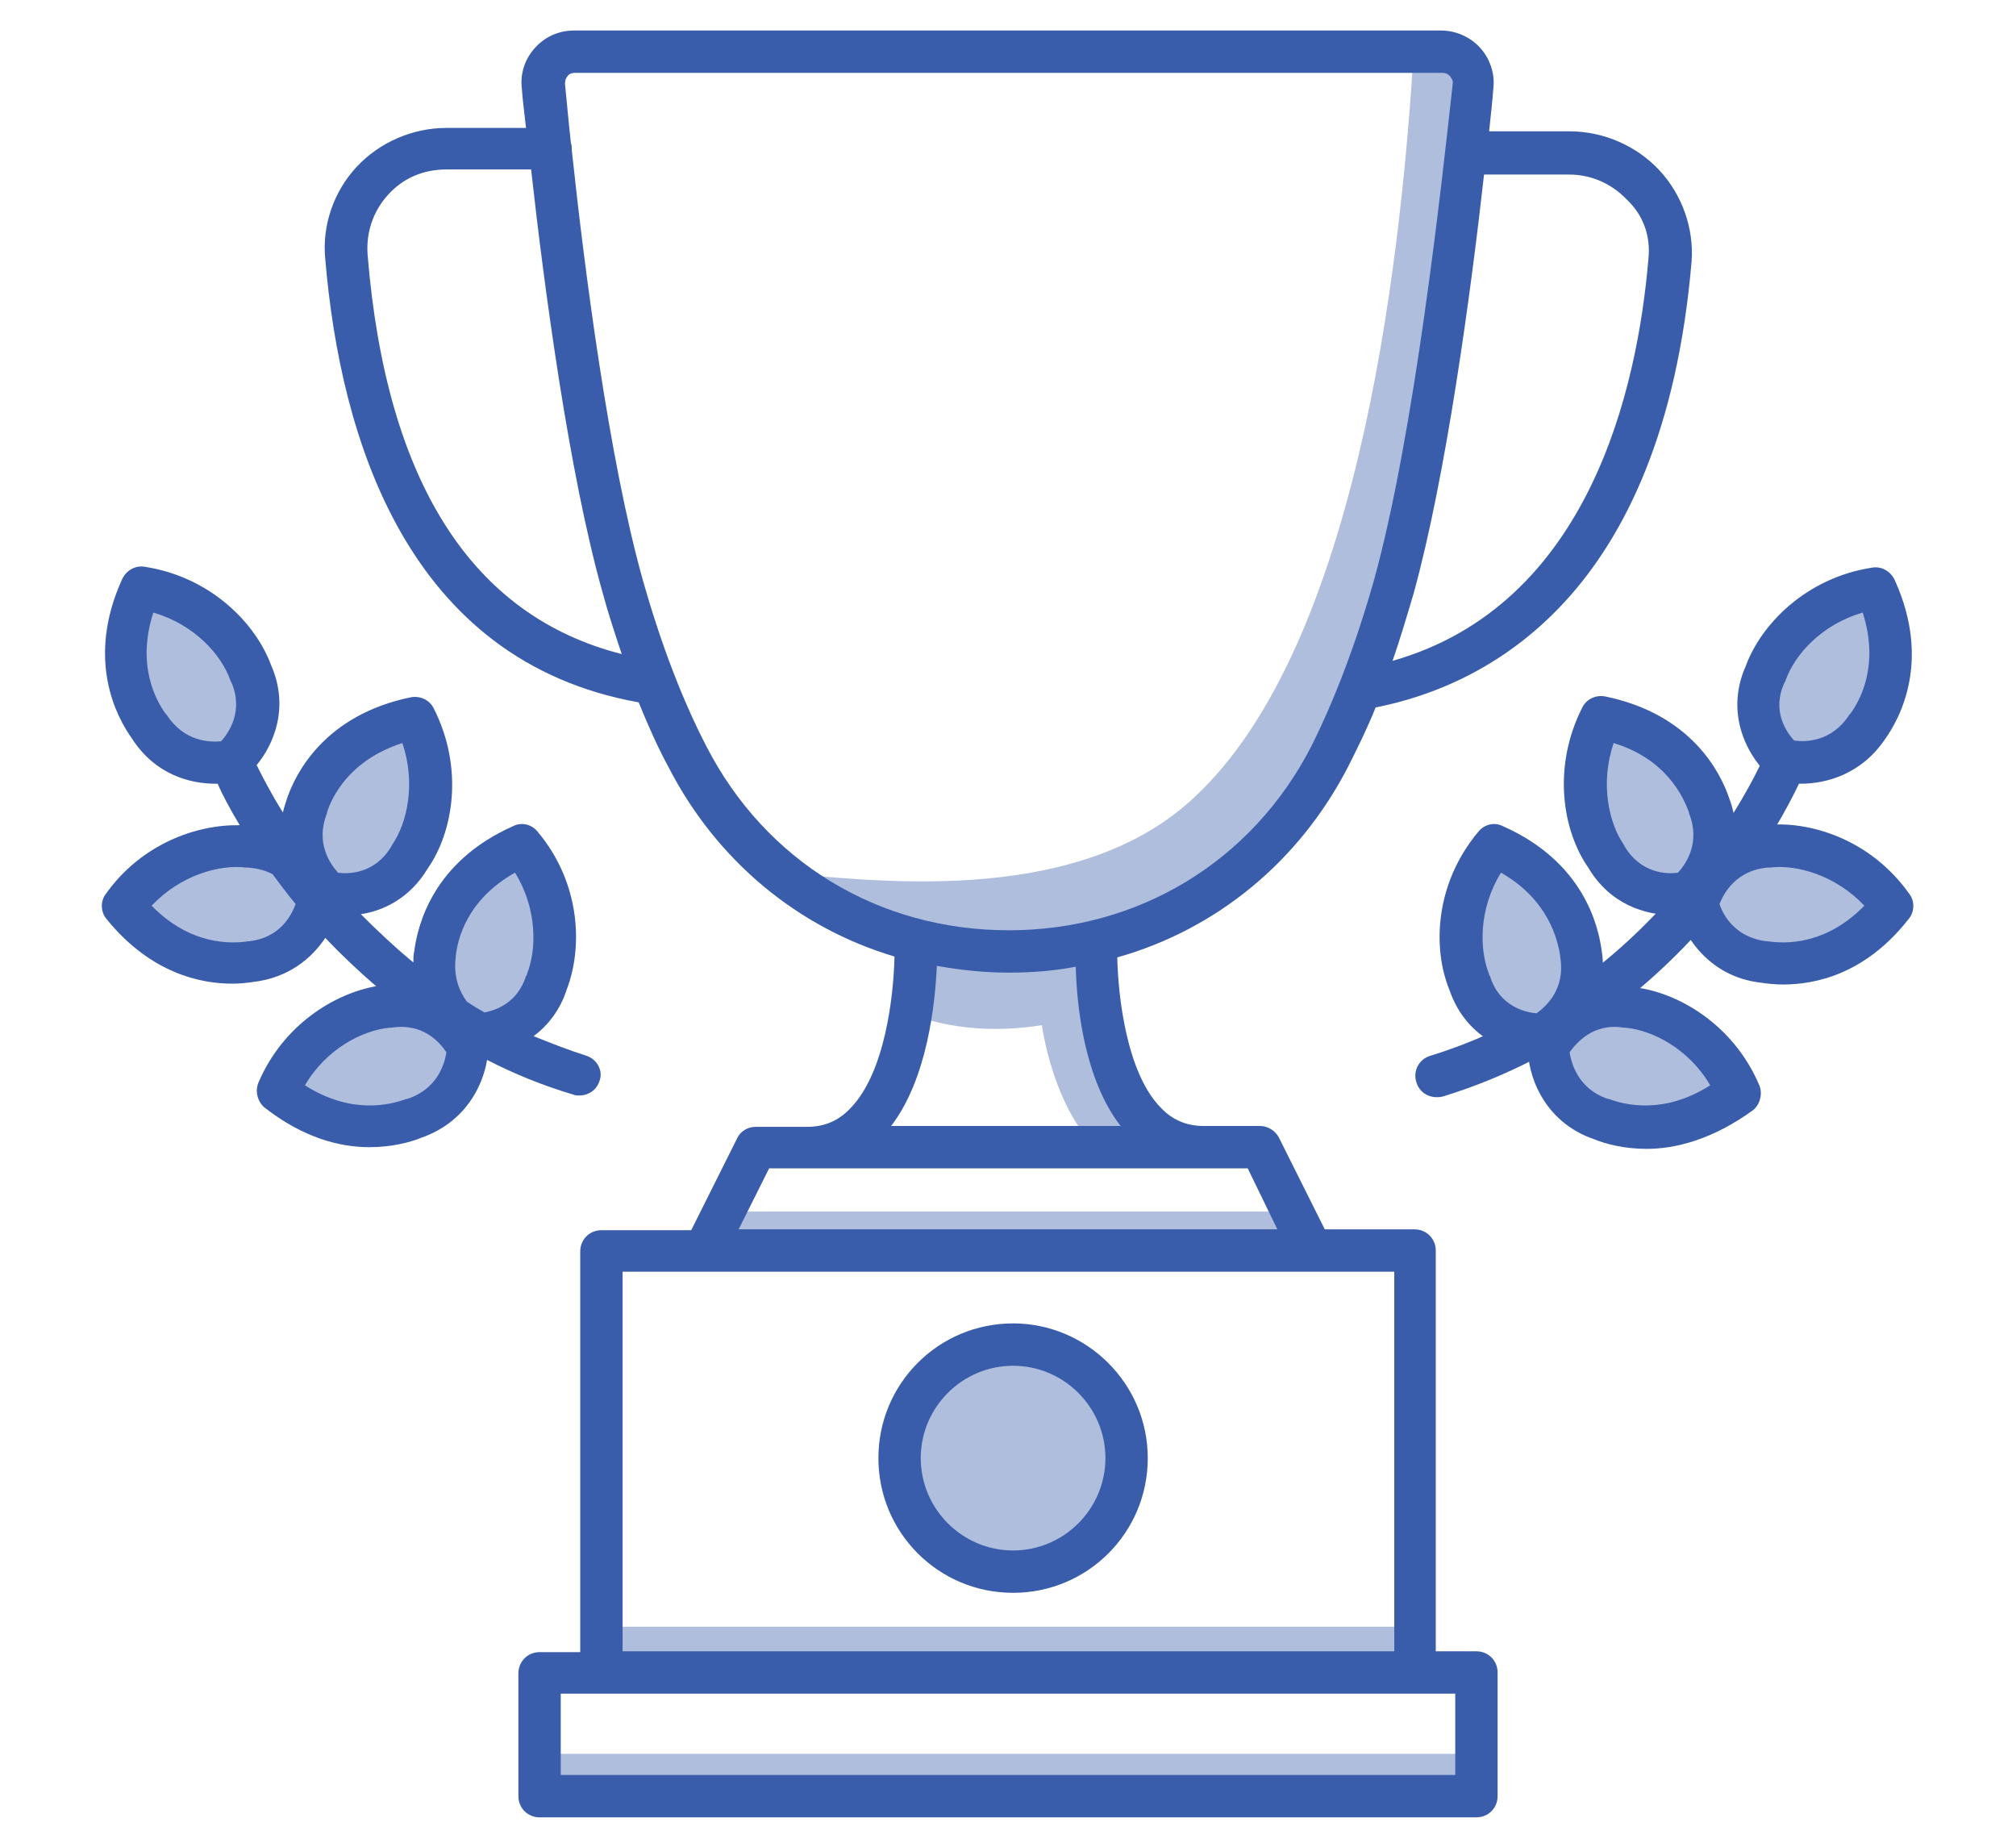
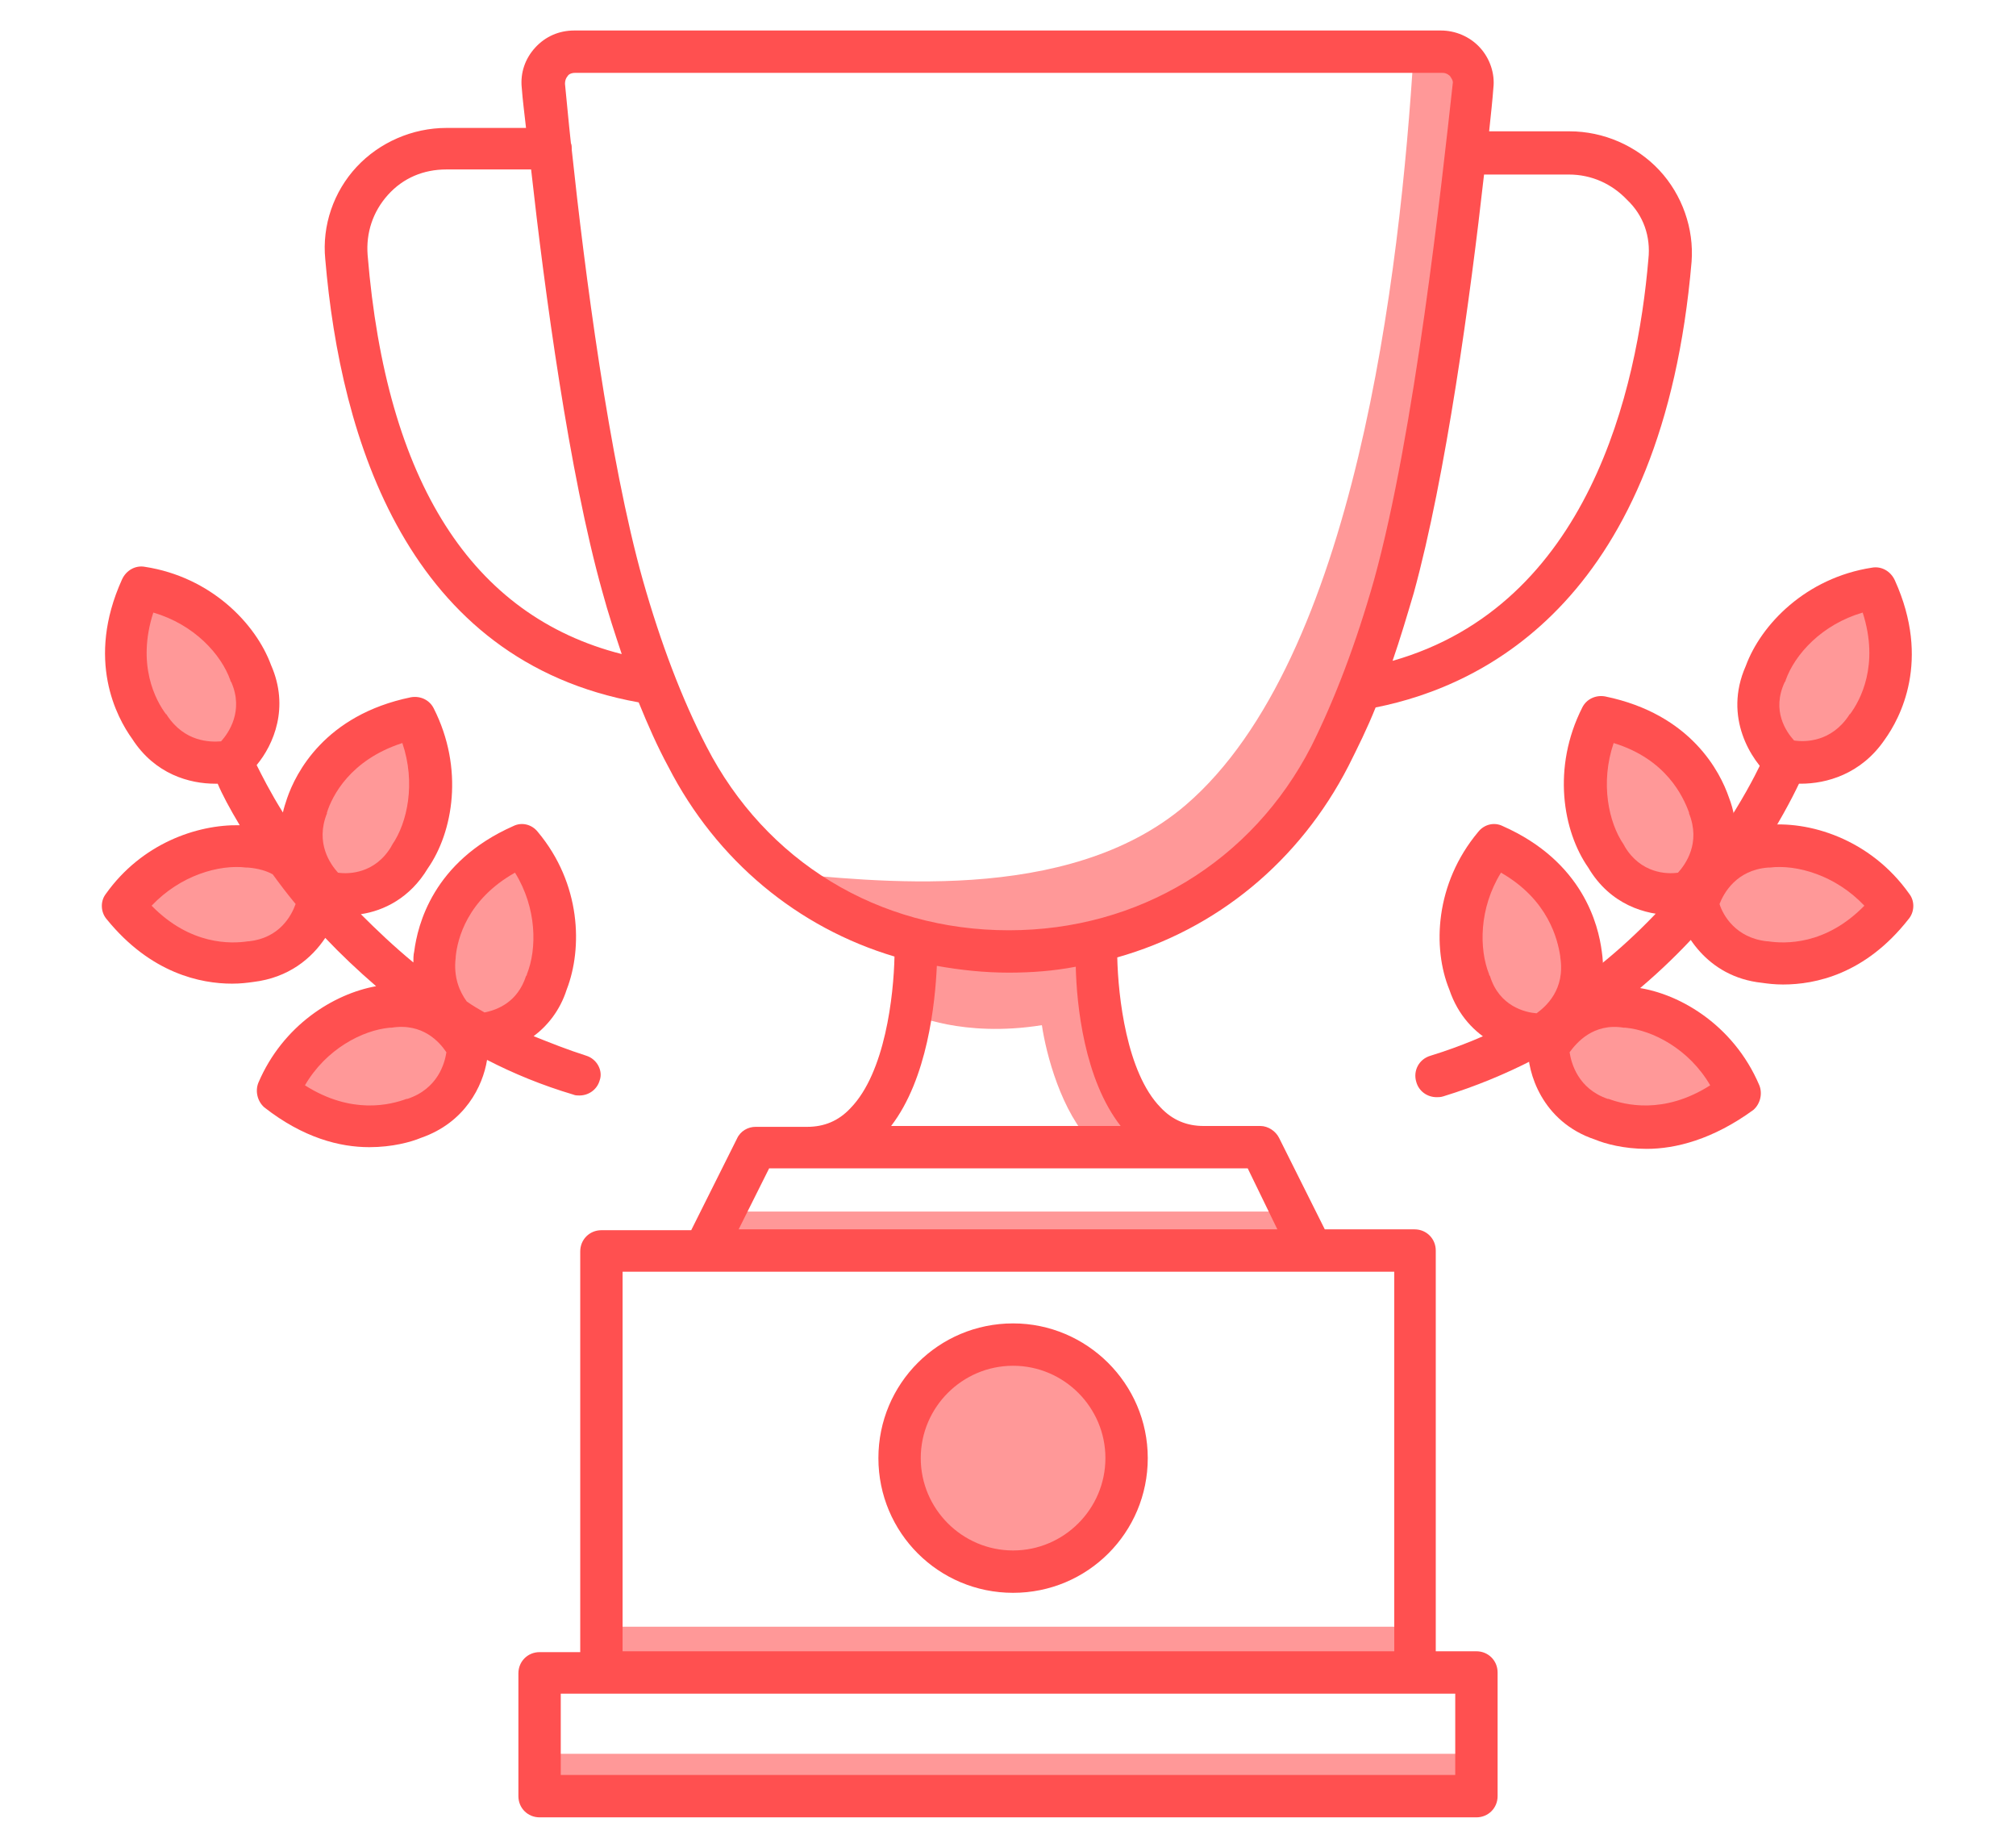
<svg xmlns="http://www.w3.org/2000/svg" version="1.1" id="Layer_1" x="0px" y="0px" viewBox="0 0 238 217" style="enable-background:new 0 0 238 217;" xml:space="preserve">
  <style type="text/css">
	.st0{fill:#99C8CD;}
	.st1{fill:#EDDEE8;}
	.st2{fill:#E7D2E0;}
- 	.st3{fill:#B0BEDD;}
+ 	.st3{fill:#ff9898;}
	.st4{fill:#DABCD1;}
	.st5{fill:none;stroke:#852065;stroke-width:5;stroke-linecap:round;stroke-linejoin:round;stroke-miterlimit:10;}
	.st6{fill:none;stroke:#A4588C;stroke-width:5;stroke-linecap:round;stroke-linejoin:round;stroke-miterlimit:10;}
	.st7{fill:none;stroke:#DABCD1;stroke-width:5;stroke-linecap:round;stroke-linejoin:round;stroke-miterlimit:10;}
	.st8{fill:#852065;}
	.st9{fill:#A4588C;}
	.st10{fill:none;stroke:#3A5DAB;stroke-width:5;stroke-linecap:round;stroke-linejoin:round;stroke-miterlimit:10;}
- 	.st11{fill:#3A5DAB;}
+ 	.st11{fill:#ff5050;}
	.st12{fill:none;stroke:#007482;stroke-width:5;stroke-linecap:round;stroke-linejoin:round;stroke-miterlimit:10;}
	.st13{fill:#99C8CD;stroke:#007482;stroke-width:5;stroke-linecap:round;stroke-linejoin:round;stroke-miterlimit:10;}
	.st14{fill:#007482;}
</style>
  <circle class="st3" cx="119.6" cy="172.1" r="13.4" />
  <rect x="86" y="143" class="st3" width="67" height="4" />
  <rect x="71" y="192" class="st3" width="96" height="6" />
  <rect x="66" y="207" class="st3" width="108" height="6" />
  <path class="st3" d="M136,134l-6.7-21.7L109,112l-1.3,7.7c0,0,5.9,2.8,15.3,1.3c0.5,3.4,2.3,10.3,6,14L136,134z" />
  <path class="st3" d="M170.2,6h-3.3c-1.6,26.3-6.9,71.8-26.9,89c-14,12-37.3,8.9-48,8c19.9,11.7,53,9.4,64.9-13.7  c3.2-6.2,5.7-13,7.6-20.1c4.9-17.7,8.2-48.1,9.3-59.1C174.1,7.9,172.4,6,170.2,6z" />
  <path class="st11" d="M195.9,20.1c-2.7-2.9-6.6-4.6-10.6-4.6h-9.5c0.2-1.9,0.4-3.7,0.5-5.1c0.2-1.7-0.4-3.5-1.6-4.8  c-1.2-1.3-2.9-2-4.6-2H67.8c-1.8,0-3.4,0.7-4.6,2c-1.2,1.3-1.8,3-1.6,4.8c0.1,1.4,0.3,2.9,0.5,4.7h-9.4c-4,0-7.9,1.7-10.6,4.6  c-2.7,2.9-4.1,6.9-3.7,10.9c1.8,21.2,9.7,47.4,37,52.3c1.1,2.7,2.2,5.2,3.5,7.6c5.7,11.1,15.3,19,26.7,22.4  c-0.1,4.6-1.1,13.7-5.2,17.9c-1.4,1.5-3.1,2.2-5.1,2.2h-6.1c-0.9,0-1.8,0.5-2.2,1.4l-5.4,10.8H71c-1.4,0-2.5,1.1-2.5,2.5v47.3h-4.8  c-1.4,0-2.5,1.1-2.5,2.5V212c0,1.4,1.1,2.5,2.5,2.5h110.6c1.4,0,2.5-1.1,2.5-2.5v-14.6c0-1.4-1.1-2.5-2.5-2.5h-4.8v-47.3  c0-1.4-1.1-2.5-2.5-2.5h-10.6l-5.4-10.8c-0.4-0.8-1.3-1.4-2.2-1.4h-6.7c-2,0-3.7-0.7-5.1-2.2c-4-4.1-5-13.1-5.1-17.7  c11.7-3.3,21.5-11.3,27.3-22.6c1.1-2.2,2.2-4.4,3.2-6.9c13.1-2.6,33.9-13,37.3-52.6C200,27,198.6,23,195.9,20.1z M43.4,30.1  c-0.2-2.6,0.6-5.1,2.4-7.1c1.8-2,4.2-3,6.9-3h10c1.6,14.4,4.5,35.9,8.4,49.8c0.7,2.6,1.5,5,2.3,7.4C55.7,72.7,45.6,56.9,43.4,30.1z   M171.8,209.5H66.2v-9.6H71h96h4.8V209.5z M164.5,194.9h-91v-44.8h9.7h71.7h9.7V194.9z M150.8,145.1H87.2l3.6-7.2h56.5L150.8,145.1z   M132.3,132.9h-27.1c4.3-5.6,5.2-14.5,5.4-18.9c2.8,0.5,5.6,0.8,8.5,0.8c2.7,0,5.3-0.2,7.9-0.7C127.1,118.6,128,127.4,132.3,132.9z   M162.2,68.5c-2.1,7.4-4.6,14-7.4,19.6c-7,13.6-20.4,21.7-35.7,21.7c-15.4,0-28.7-8.1-35.7-21.7c-2.9-5.6-5.4-12.2-7.5-19.6  c-4-14.2-6.9-36.7-8.4-50.8c0,0,0-0.1,0-0.1c0-0.2,0-0.5-0.1-0.7c-0.3-2.7-0.5-5.1-0.7-7c0-0.5,0.2-0.8,0.3-0.9  c0.1-0.2,0.4-0.4,0.9-0.4h102.4c0.5,0,0.8,0.3,0.9,0.4c0.1,0.2,0.4,0.5,0.3,0.9C170.2,21.7,167,51.2,162.2,68.5z M194.6,30.6  c-1.3,15.3-7,40.8-30.2,47.4c0.9-2.6,1.7-5.3,2.5-8c3.8-13.8,6.7-35.1,8.3-49.4h10c2.7,0,5.1,1.1,6.9,3  C194,25.4,194.9,27.9,194.6,30.6z" />
  <path class="st11" d="M119.6,188c-8.8,0-15.9-7.1-15.9-15.9s7.1-15.9,15.9-15.9c8.7,0,15.9,7.1,15.9,15.9S128.4,188,119.6,188z   M119.6,161.2c-6,0-10.9,4.9-10.9,10.9s4.9,10.9,10.9,10.9c6,0,10.9-4.9,10.9-10.9S125.6,161.2,119.6,161.2z" />
  <path class="st3" d="M27.4,89.8c0,0,5-4.2,2.2-10.3c-1.4-4-5.9-9-13-10c-3.2,7.2-1.5,13,1,16.4C21.2,91.4,27.4,89.8,27.4,89.8z" />
  <path class="st3" d="M38.7,105.3c0,0,6.3,1.6,9.7-4.2c2.4-3.5,3.9-10,0.6-16.4c-7.7,1.6-11.4,6.3-12.7,10.3  C33.8,101.3,38.7,105.3,38.7,105.3z" />
  <path class="st3" d="M37.6,106.6c0,0-1.5-6.3-8.2-6.7c-4.2-0.5-10.7,1.2-14.8,7c4.9,6.1,10.9,7.2,15,6.6  C36.2,112.9,37.6,106.6,37.6,106.6z" />
  <path class="st3" d="M56,122.1c0,0,6.5,0.2,8.5-6.2c1.6-3.9,1.6-10.6-2.9-16.1c-7.2,3.2-9.8,8.6-10.2,12.8  C50.3,119.2,56,122.1,56,122.1z" />
  <path class="st3" d="M55.2,123.6c0,0-2.9-5.9-9.4-4.7c-4.2,0.4-10.2,3.5-13,10.1c6.1,4.9,12.2,4.7,16.1,3.2  C55.2,130,55.2,123.6,55.2,123.6z" />
  <path class="st11" d="M69.2,124.6c-2.2-0.7-4.2-1.5-6.2-2.3c1.6-1.2,3.1-3,3.9-5.5c1.9-4.9,1.7-12.5-3.4-18.6  c-0.7-0.9-1.9-1.2-2.9-0.7c-9.5,4.2-11.3,11.7-11.7,14.8c-0.1,0.4-0.1,0.9-0.1,1.3c-2.3-1.9-4.3-3.8-6.2-5.7  c2.7-0.4,5.8-1.9,7.9-5.4c3-4.3,4.3-11.8,0.7-18.9c-0.5-1-1.6-1.5-2.7-1.3c-10.2,2.1-13.6,9-14.6,11.9c-0.2,0.6-0.4,1.2-0.5,1.7  c-1.5-2.4-2.5-4.4-3.1-5.6c2-2.4,3.9-6.8,1.7-11.8c-1.8-4.9-7.1-10.4-14.9-11.6c-1.1-0.2-2.2,0.4-2.7,1.5  c-4.3,9.5-0.6,16.3,1.2,18.8c2.7,4.2,6.8,5.3,9.8,5.3c0.1,0,0.2,0,0.3,0c0.5,1.2,1.4,2.9,2.6,4.9c-5.1-0.1-11.6,2.2-15.8,8.1  c-0.7,0.9-0.6,2.2,0.1,3c5.2,6.4,11.1,7.6,14.8,7.6c1,0,1.8-0.1,2.5-0.2c4.2-0.5,6.9-2.8,8.5-5.2c1.8,1.9,3.8,3.8,6,5.7  c-5,0.9-11,4.6-13.9,11.4c-0.4,1-0.1,2.2,0.7,2.9c4.6,3.6,8.9,4.7,12.4,4.7c2.7,0,4.9-0.6,6.1-1.1c5.2-1.8,7.3-6.1,7.8-9.2  c3.1,1.6,6.5,3,10.2,4.1c0.2,0.1,0.5,0.1,0.7,0.1c1.1,0,2.1-0.7,2.4-1.8C71.2,126.4,70.5,125,69.2,124.6z M38.6,96c0,0,0-0.1,0-0.1  c0.6-1.9,2.7-6.2,8.9-8.2c1.6,4.7,0.6,9.4-1.2,12c0,0.1-0.1,0.1-0.1,0.2c-1.9,3.2-5,3.3-6.3,3.1C39,102,37.2,99.5,38.6,96z   M19.7,84.4c0,0,0-0.1-0.1-0.1c-1.2-1.6-3.5-5.8-1.5-12c4.8,1.4,8,4.9,9.1,8c0,0.1,0,0.1,0.1,0.2c1.5,3.4-0.3,6-1.2,7  C24.8,87.6,21.8,87.6,19.7,84.4z M29.4,111.1c0,0-0.1,0-0.1,0c-2,0.3-6.8,0.5-11.4-4.2c3.4-3.6,8-4.9,11.2-4.5c0.1,0,0.1,0,0.2,0  c1.2,0.1,2.2,0.4,2.9,0.8c0.8,1.1,1.7,2.3,2.7,3.5C34.4,108.1,33,110.7,29.4,111.1z M53.8,113c0,0,0-0.1,0-0.1c0.2-2,1.3-6.7,7-9.9  c2.6,4.2,2.6,9,1.4,12c0,0.1,0,0.1-0.1,0.2c-1,3.1-3.4,4-4.9,4.3c-0.7-0.4-1.4-0.8-2.1-1.3C54.3,117.1,53.5,115.4,53.8,113z   M48.1,129.7c0,0-0.1,0-0.1,0c-1.9,0.7-6.5,1.9-12-1.6c2.5-4.3,6.8-6.5,10-6.8c0.1,0,0.1,0,0.2,0c3.7-0.6,5.7,1.7,6.5,2.9  C52.5,125.5,51.7,128.5,48.1,129.7z" />
  <path class="st3" d="M210.6,89.8c0,0-5-4.2-2.2-10.3c1.4-4,5.9-9,13-10c3.2,7.2,1.5,13-1,16.4C216.7,91.4,210.6,89.8,210.6,89.8z" />
  <path class="st11" d="M169.6,129.5c-1.1,0-2.1-0.7-2.4-1.8c-0.4-1.3,0.3-2.7,1.7-3.1c28.2-8.7,39.4-35.4,39.5-35.6  c0.5-1.3,2-1.9,3.3-1.4c1.3,0.5,1.9,2,1.4,3.3c-0.5,1.2-12.2,29.1-42.7,38.5C170.1,129.5,169.8,129.5,169.6,129.5z" />
  <path class="st11" d="M212.6,92.5c-1,0-1.9-0.1-2.6-0.3c-0.4-0.1-0.7-0.3-1-0.5c-2.2-1.9-5.6-7-2.9-13.1c1.8-4.9,7.1-10.4,14.9-11.6  c1.1-0.2,2.2,0.4,2.7,1.5c4.3,9.5,0.6,16.3-1.2,18.8C219.7,91.4,215.6,92.5,212.6,92.5z M211.8,87.4c1.3,0.2,4.4,0.2,6.5-3  c0,0,0-0.1,0.1-0.1c1.2-1.6,3.5-5.8,1.5-12c-4.8,1.4-8,4.9-9.1,8c0,0.1,0,0.1-0.1,0.2C209.1,83.9,210.9,86.4,211.8,87.4z" />
  <path class="st3" d="M199.3,105.3c0,0-6.3,1.6-9.7-4.2c-2.4-3.5-3.9-10-0.6-16.4c7.7,1.6,11.4,6.3,12.7,10.3  C204.2,101.3,199.3,105.3,199.3,105.3z" />
  <path class="st11" d="M197.4,108c-3.1,0-7.3-1.2-9.9-5.6c-3-4.3-4.3-11.8-0.7-18.9c0.5-1,1.6-1.5,2.7-1.3c10.2,2.1,13.6,9,14.6,11.9  c2.4,6.2-1.1,11.2-3.2,13c-0.3,0.2-0.6,0.4-1,0.5C199.2,107.9,198.4,108,197.4,108z M199.3,105.3L199.3,105.3L199.3,105.3z   M199.3,105.3L199.3,105.3L199.3,105.3z M190.5,87.7c-1.6,4.7-0.6,9.4,1.2,12c0,0.1,0.1,0.1,0.1,0.2c1.9,3.2,5,3.3,6.3,3.1  c0.9-1,2.7-3.5,1.3-7c0,0,0-0.1,0-0.1C198.7,94,196.7,89.6,190.5,87.7z" />
  <path class="st3" d="M200.4,106.6c0,0,1.5-6.3,8.2-6.7c4.2-0.5,10.7,1.2,14.8,7c-4.9,6.1-10.9,7.2-15,6.6  C201.7,112.9,200.4,106.6,200.4,106.6z" />
  <path class="st11" d="M210.5,116.2c-1,0-1.8-0.1-2.5-0.2c-6.6-0.7-9.5-6.1-10.1-8.9c-0.1-0.4-0.1-0.7,0-1.1  c0.7-2.8,3.7-8.2,10.4-8.6c5.2-0.6,12.5,1.6,17.1,8.1c0.7,0.9,0.6,2.2-0.1,3C220.2,115,214.3,116.2,210.5,116.2z M203,106.7  c0.4,1.3,1.9,4,5.6,4.4c0,0,0.1,0,0.1,0c2,0.3,6.8,0.5,11.4-4.2c-3.4-3.6-8-4.9-11.2-4.5c-0.1,0-0.1,0-0.2,0  C205,102.7,203.5,105.4,203,106.7z M200.4,106.6L200.4,106.6L200.4,106.6z" />
  <path class="st3" d="M182,122.1c0,0-6.5,0.2-8.5-6.2c-1.6-3.9-1.6-10.6,2.9-16.1c7.2,3.2,9.8,8.6,10.2,12.8  C187.7,119.2,182,122.1,182,122.1z" />
  <path class="st11" d="M181.9,124.6c-3,0-8.7-1.6-10.8-7.8c-2-4.9-1.7-12.5,3.4-18.6c0.7-0.9,1.9-1.2,2.9-0.7  c9.5,4.2,11.3,11.7,11.7,14.8c1,6.6-3.5,10.7-6,12c-0.3,0.2-0.7,0.3-1.1,0.3C182,124.6,181.9,124.6,181.9,124.6z M182,122.1  L182,122.1L182,122.1z M182,122.1L182,122.1L182,122.1z M177.2,103c-2.6,4.2-2.6,9-1.4,12c0,0.1,0,0.1,0.1,0.2  c1.1,3.6,4.2,4.3,5.5,4.4c1.1-0.8,3.4-2.8,2.8-6.6c0,0,0-0.1,0-0.1C183.9,110.9,182.8,106.2,177.2,103z" />
  <path class="st3" d="M182.8,123.6c0,0,2.9-5.9,9.4-4.7c4.2,0.4,10.2,3.5,13,10.1c-6.1,4.9-12.2,4.7-16.1,3.2  C182.8,130,182.8,123.6,182.8,123.6z" />
  <path class="st11" d="M194.4,135.6c-2.7,0-4.9-0.6-6.1-1.1c-6.3-2.1-8-8-7.9-10.8c0-0.4,0.1-0.7,0.3-1.1c1.3-2.6,5.4-7.2,12-6.1  c5.2,0.5,11.9,4.3,15,11.6c0.4,1,0.1,2.2-0.7,2.9C202.2,134.5,197.8,135.6,194.4,135.6z M185.3,124.2c0.2,1.3,1,4.3,4.5,5.5  c0,0,0.1,0,0.1,0c1.9,0.7,6.5,1.9,12-1.6c-2.5-4.3-6.8-6.5-10-6.8c-0.1,0-0.1,0-0.2,0C188.1,120.7,186.1,123.1,185.3,124.2z" />
</svg>
